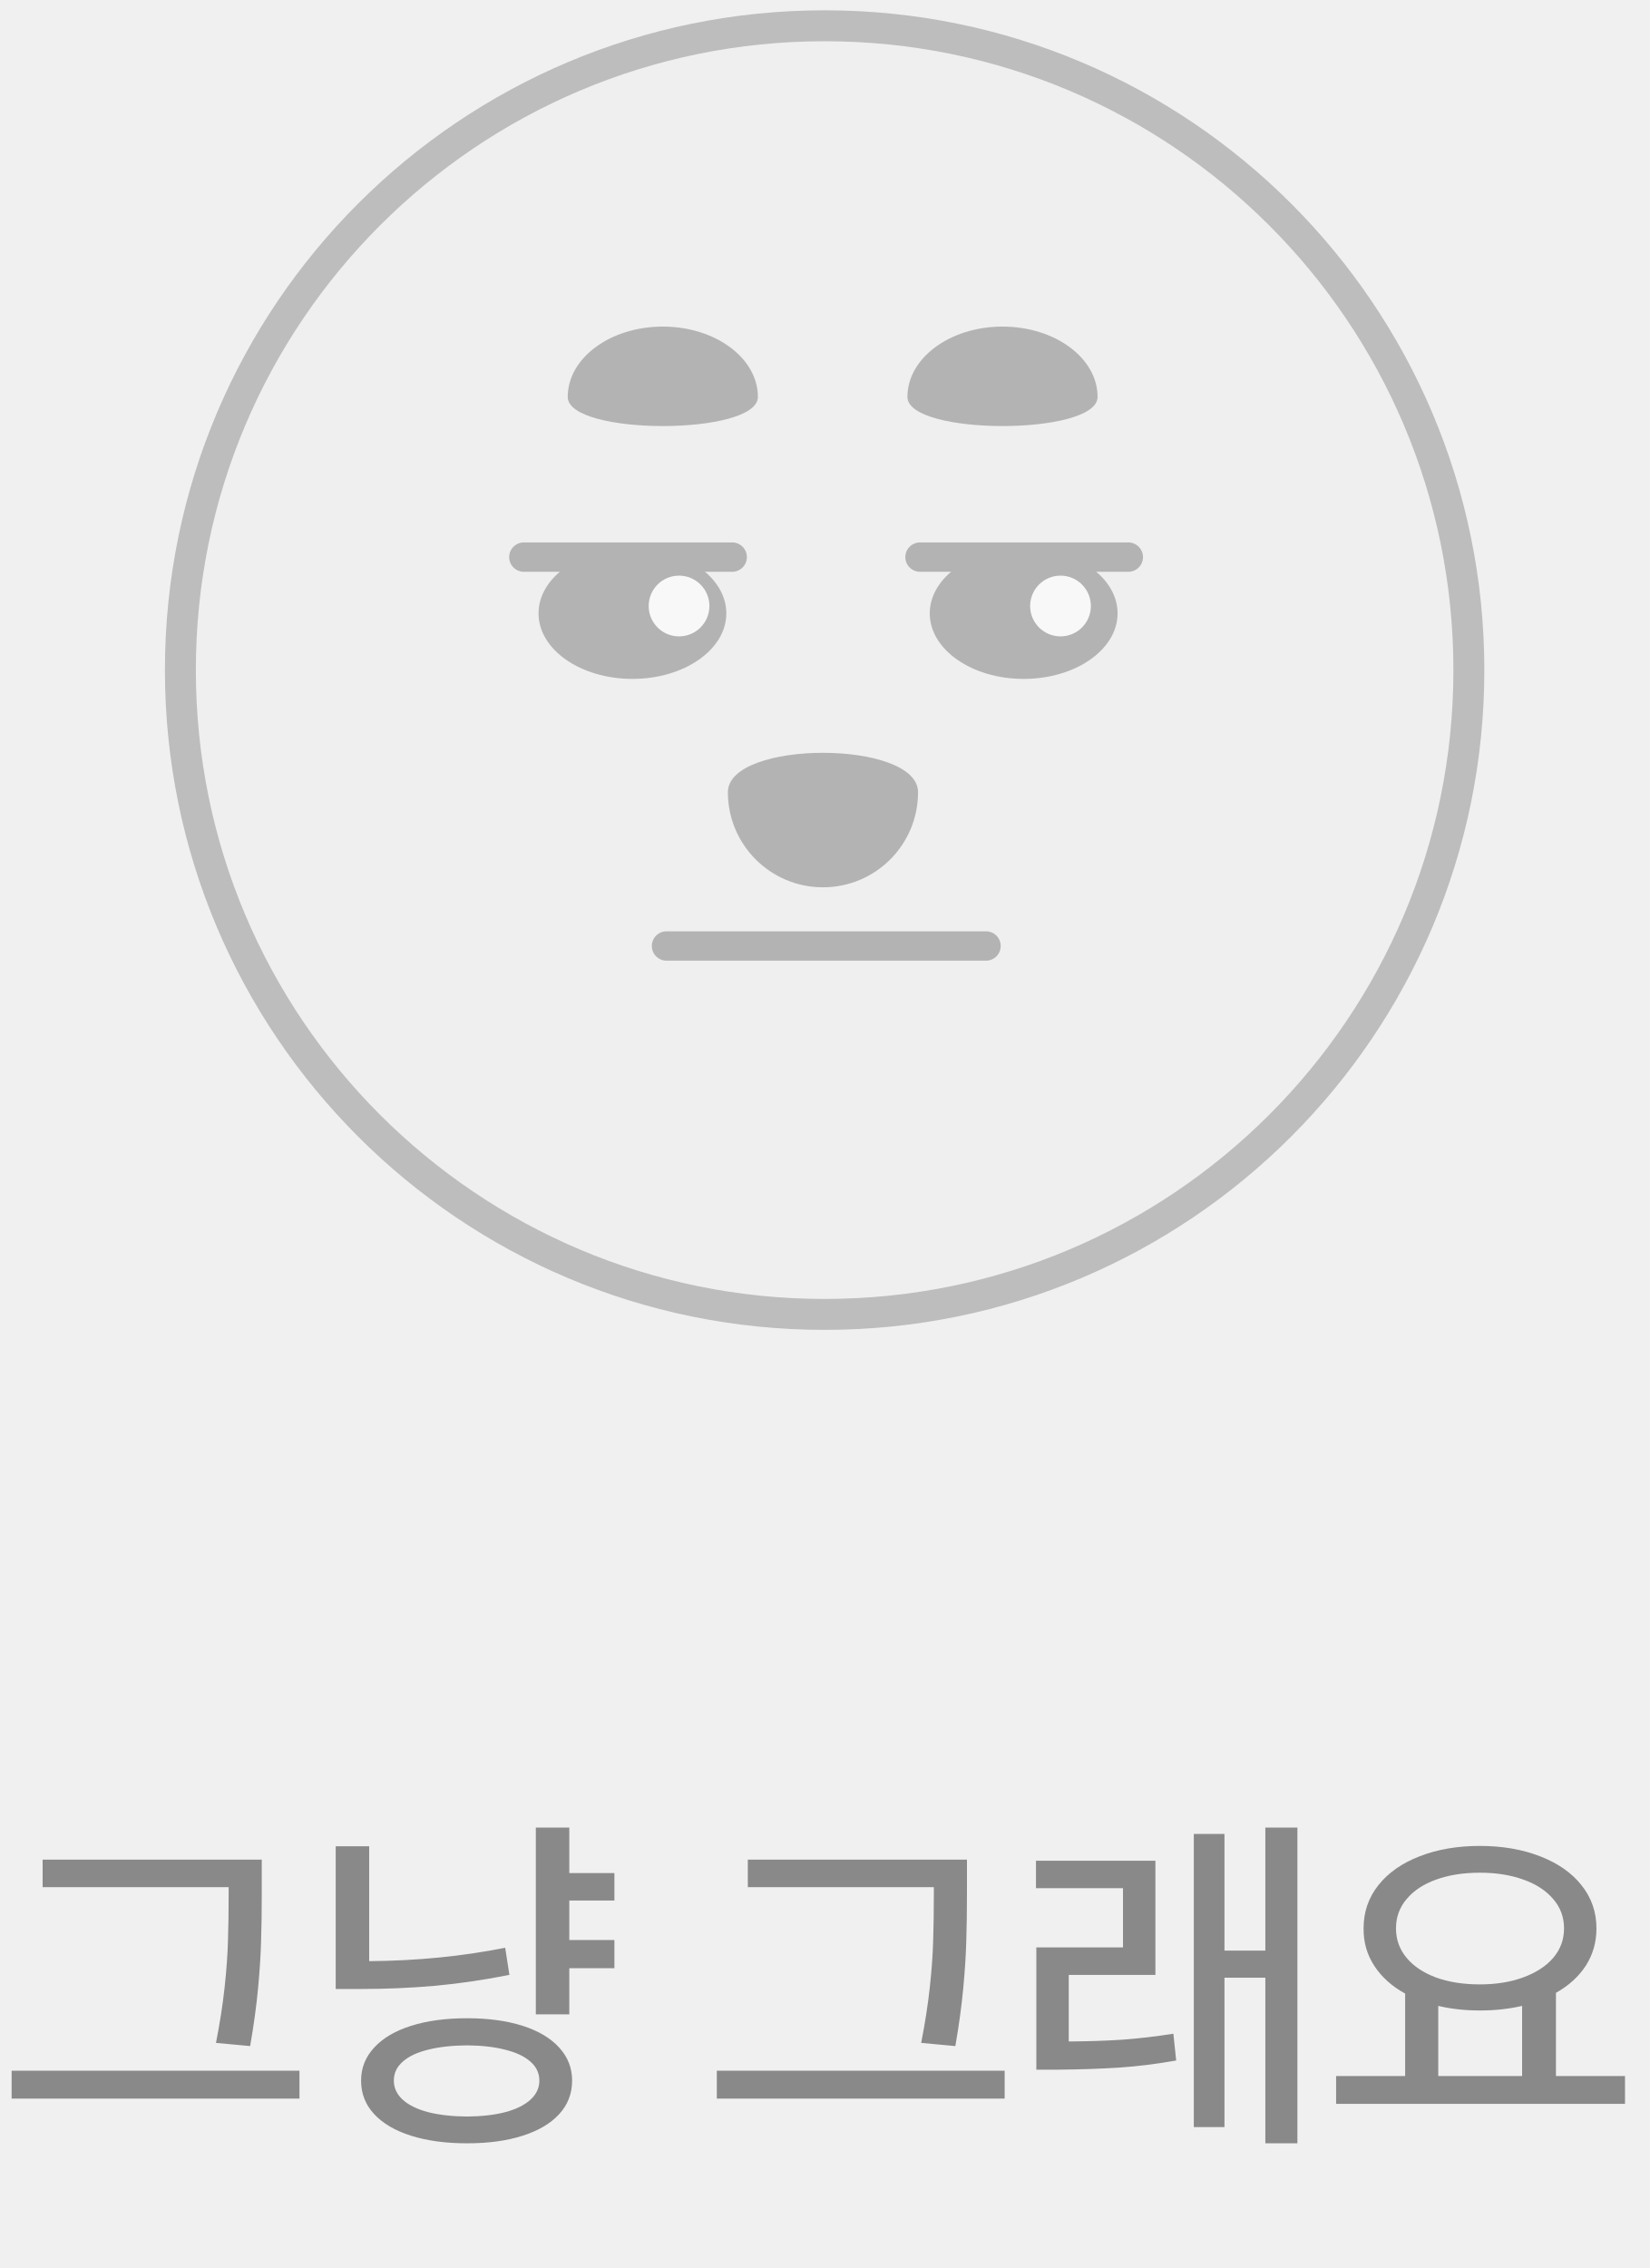
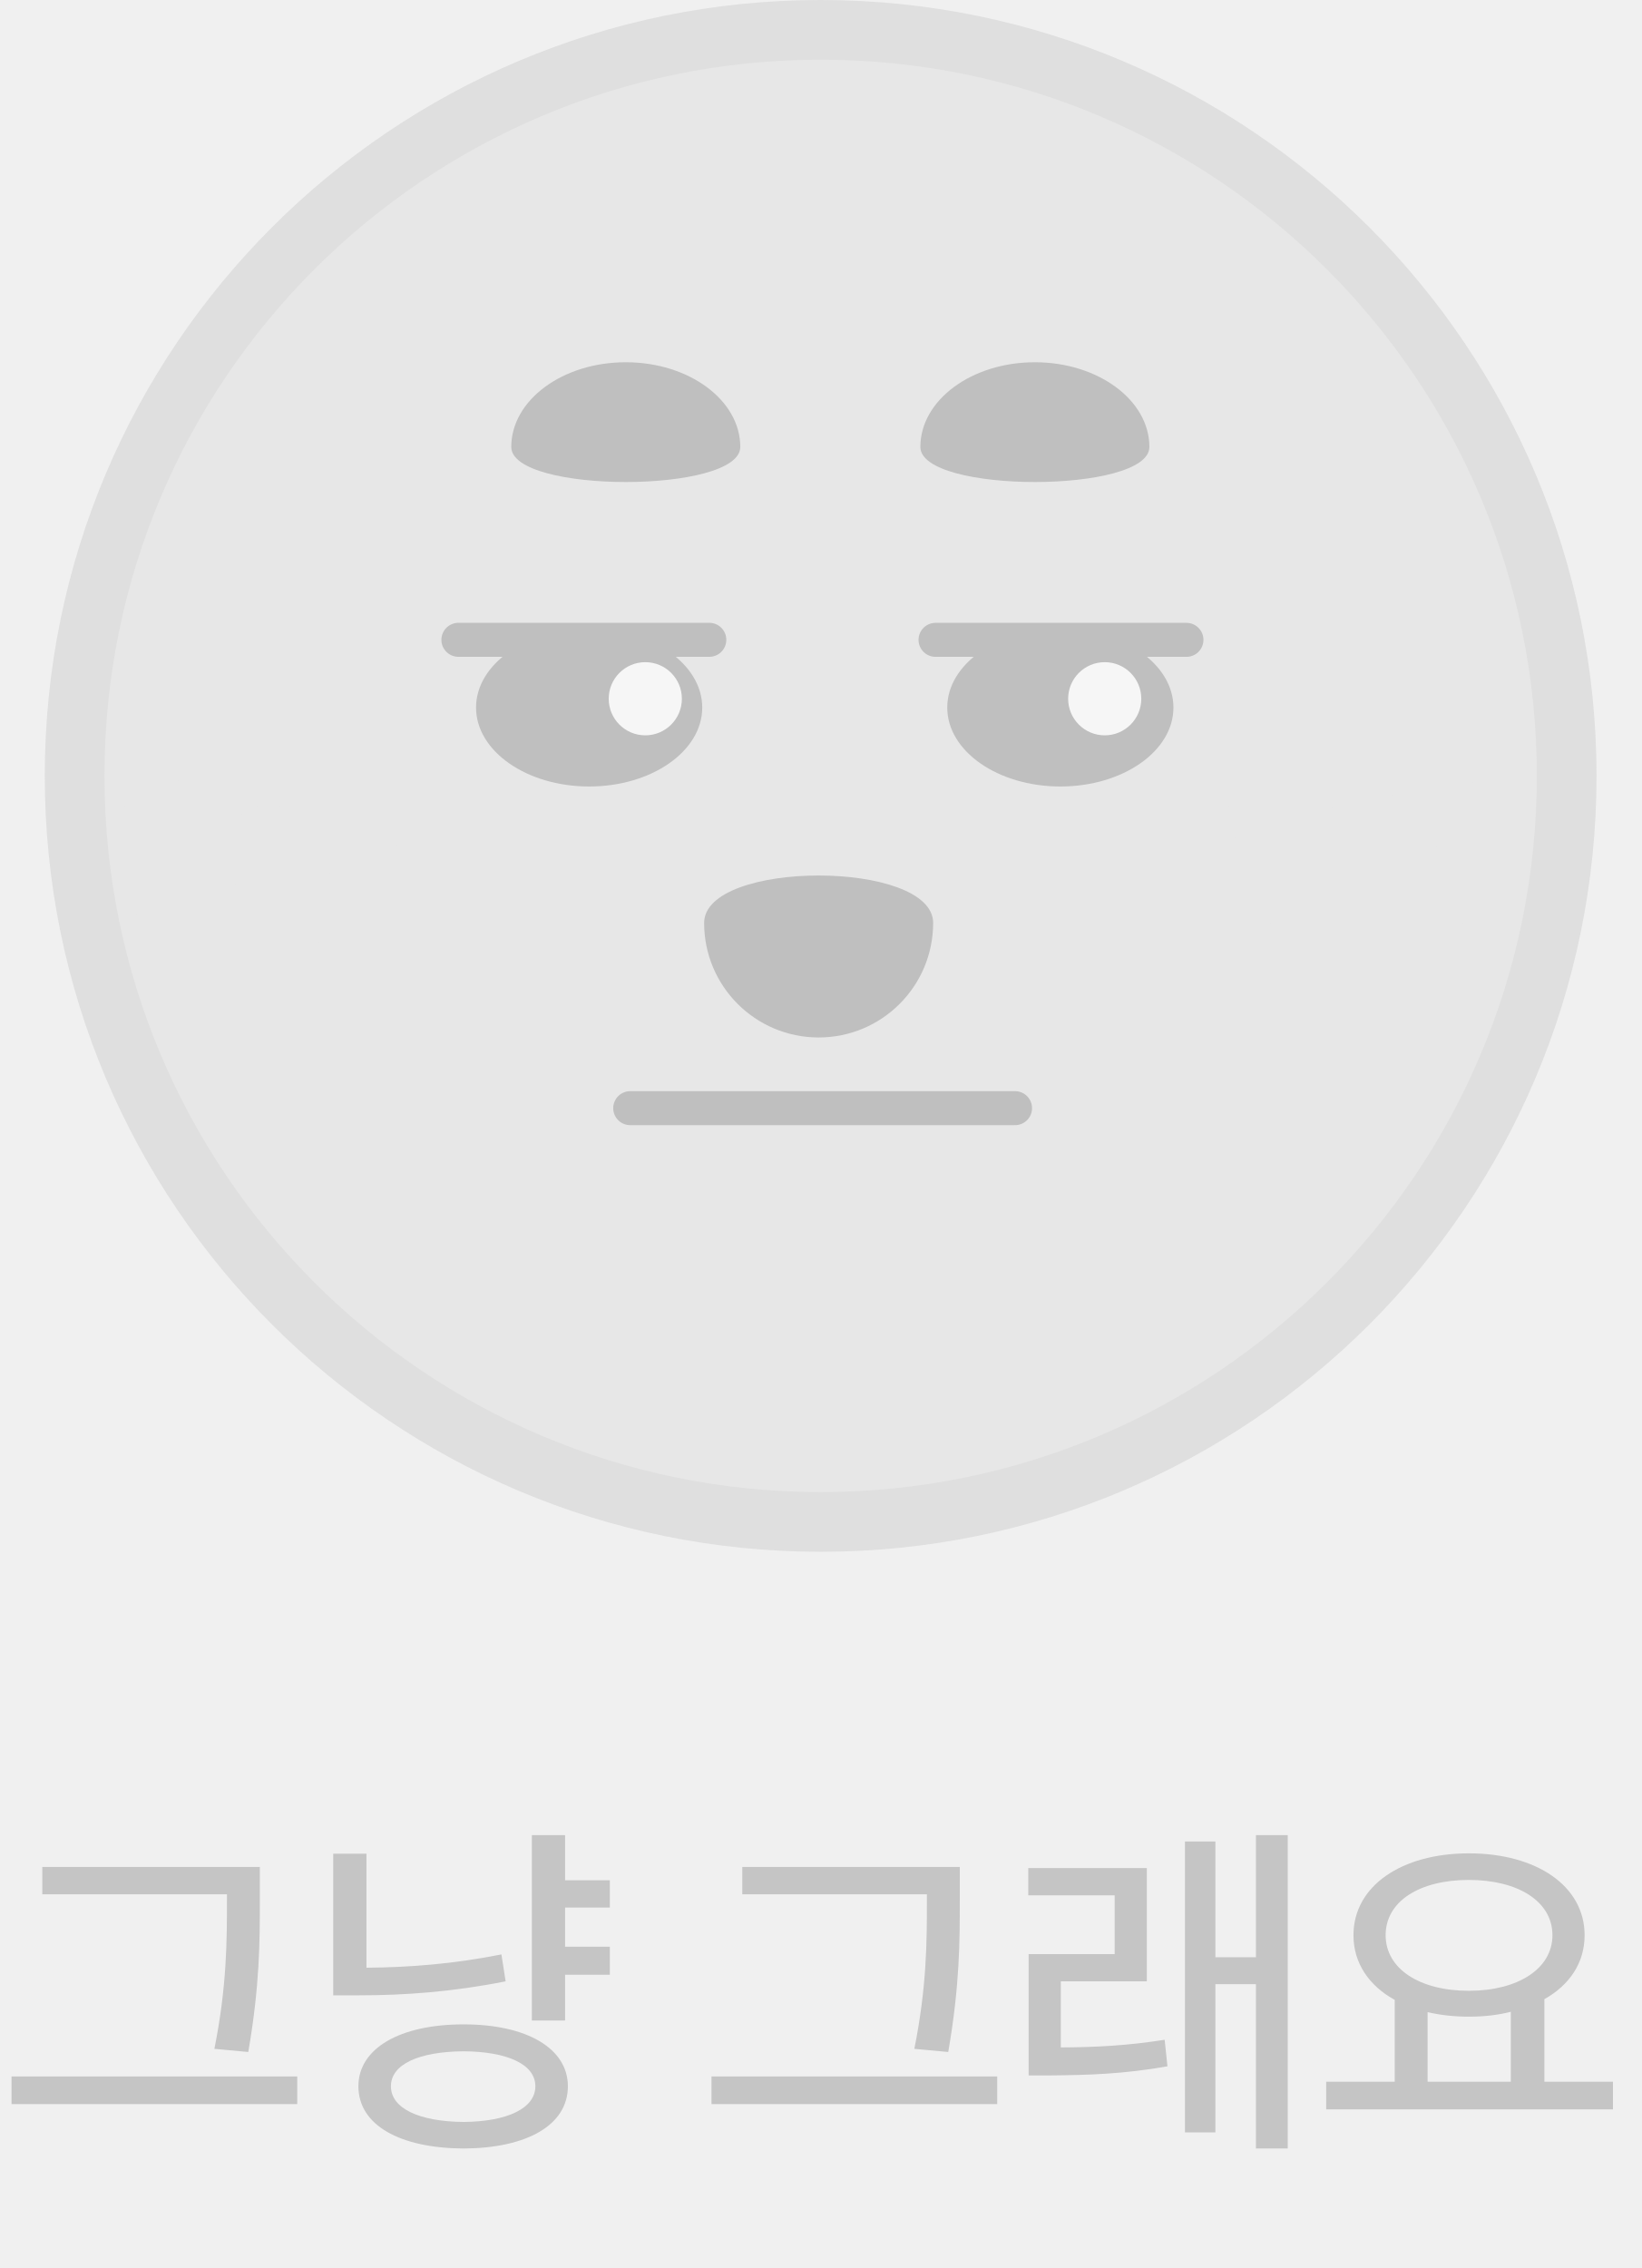
- <svg xmlns="http://www.w3.org/2000/svg" width="64" height="88" viewBox="0 0 64 88" fill="none">
-   <g opacity="0.5" clip-path="url(#clip0_4252_15525)">
-     <path d="M32 51C45.807 51 57 39.807 57 26C57 12.193 45.807 1 32 1C18.193 1 7 12.193 7 26C7 39.807 18.193 51 32 51Z" fill="#EDEDED" stroke="#898989" stroke-width="1.2" stroke-miterlimit="10" stroke-linecap="round" />
-     <path d="M35.213 15.401C35.213 16.908 42.592 16.908 42.592 15.401C42.592 13.894 40.941 12.672 38.902 12.672C36.864 12.672 35.213 13.894 35.213 15.401Z" fill="#757575" />
-     <path d="M29.41 15.401C29.41 16.908 22.031 16.908 22.031 15.401C22.031 13.894 23.682 12.672 25.72 12.672C27.758 12.672 29.41 13.894 29.41 15.401Z" fill="#757575" />
-     <path d="M24.542 26.342C26.554 26.342 28.185 25.203 28.185 23.799C28.185 22.394 26.554 21.256 24.542 21.256C22.529 21.256 20.898 22.394 20.898 23.799C20.898 25.203 22.529 26.342 24.542 26.342Z" fill="#757575" />
-     <path d="M39.724 26.342C41.736 26.342 43.368 25.203 43.368 23.799C43.368 22.394 41.736 21.256 39.724 21.256C37.712 21.256 36.08 22.394 36.08 23.799C36.08 25.203 37.712 26.342 39.724 26.342Z" fill="#757575" />
-     <path d="M9.82 26.143C9.492 26.708 9.572 27.312 9.575 27.934C9.579 28.557 9.517 29.177 9.613 29.779C9.733 30.513 10.416 30.995 11.149 30.846C11.473 30.779 11.739 30.589 11.989 30.381C12.008 30.365 12.251 30.185 12.246 30.159L12.164 30.219C12.211 30.185 12.261 30.149 12.308 30.115C12.38 30.064 12.453 30.012 12.527 29.961C13.016 29.616 13.491 29.259 13.954 28.879C13.975 28.862 14.168 28.722 14.009 28.834C14.056 28.8 14.104 28.765 14.155 28.733C14.206 28.701 14.254 28.676 14.301 28.646C14.468 28.538 14.187 28.674 14.297 28.646C14.381 28.625 14.096 28.633 14.079 28.627C14.047 28.617 13.802 28.433 13.899 28.54C13.88 28.519 13.796 28.373 13.859 28.496C13.893 28.562 13.931 28.627 13.967 28.693C14.204 29.153 14.459 29.631 14.745 30.06C15.032 30.489 15.296 31.043 15.77 31.32C16.618 31.811 17.3 30.863 17.653 30.215C17.791 29.961 17.911 29.697 17.992 29.42C18.026 29.302 18.057 29.183 18.095 29.065C18.11 29.016 18.121 28.955 18.148 28.91C17.987 29.177 18.33 28.722 18.108 28.98C18.4 28.642 18.465 28.099 18.108 27.773C17.787 27.479 17.212 27.412 16.901 27.773C16.692 28.016 16.559 28.274 16.459 28.579C16.425 28.686 16.396 28.794 16.366 28.902C16.349 28.965 16.33 29.027 16.311 29.09L16.29 29.149C16.262 29.223 16.262 29.225 16.29 29.156C16.315 29.099 16.317 29.092 16.297 29.13C16.286 29.153 16.275 29.175 16.262 29.198C16.239 29.242 16.216 29.284 16.193 29.327C16.142 29.422 16.089 29.517 16.032 29.61C16.002 29.657 15.969 29.705 15.939 29.752C15.853 29.883 16.002 29.703 15.931 29.764C15.893 29.796 15.859 29.84 15.825 29.876C15.715 29.999 15.962 29.792 15.819 29.872H16.681C16.537 29.8 16.723 29.916 16.715 29.917C16.704 29.917 16.63 29.834 16.631 29.836C16.614 29.819 16.565 29.739 16.62 29.824C16.685 29.923 16.611 29.804 16.596 29.779C16.506 29.64 16.427 29.494 16.332 29.358C16.091 29.012 15.909 28.64 15.698 28.276C15.519 27.968 15.364 27.619 15.125 27.355C14.777 26.972 14.242 26.847 13.76 27.033C13.322 27.202 12.969 27.488 12.612 27.788C12.551 27.839 12.491 27.889 12.432 27.94C12.312 28.041 12.443 27.934 12.462 27.919C12.416 27.957 12.365 27.991 12.318 28.025C12.126 28.166 11.933 28.302 11.739 28.439C11.545 28.576 11.357 28.709 11.173 28.851C11.094 28.912 11.018 28.976 10.942 29.043C10.908 29.073 10.872 29.103 10.838 29.134C10.72 29.238 10.898 29.107 10.817 29.153C10.792 29.166 10.752 29.189 10.729 29.208C10.811 29.134 10.839 29.179 10.756 29.194C10.917 29.164 11.063 29.191 11.185 29.31C11.234 29.358 11.253 29.411 11.285 29.468C11.348 29.578 11.299 29.5 11.285 29.456C11.238 29.278 11.289 29.639 11.282 29.405C11.268 28.934 11.285 28.458 11.284 27.987C11.284 27.769 11.264 27.551 11.261 27.331C11.261 27.234 11.261 27.137 11.27 27.038C11.257 27.213 11.263 27.101 11.276 27.057C11.325 26.887 11.2 27.177 11.297 27.012C11.521 26.625 11.399 26.059 10.991 25.843C10.583 25.627 10.061 25.737 9.822 26.148L9.82 26.143Z" fill="#EDEDED" />
-     <path d="M45.173 27.266C45.283 27.687 45.355 28.101 45.541 28.497C45.611 28.649 45.702 28.79 45.788 28.934C45.833 29.012 45.879 29.09 45.917 29.171C45.864 29.055 45.915 29.184 45.928 29.236C46.061 29.744 46.12 30.268 46.454 30.699C46.972 31.369 47.866 31.378 48.46 30.799C48.858 30.41 49.105 29.877 49.34 29.382C49.502 29.04 49.65 28.699 49.777 28.342C49.777 28.338 49.828 28.213 49.796 28.289C49.758 28.374 49.836 28.211 49.845 28.19C49.9 28.069 49.951 27.943 49.999 27.816C50.01 27.786 50.022 27.755 50.033 27.723C50.041 27.704 50.094 27.566 50.05 27.67C50.006 27.774 50.061 27.653 50.075 27.626C50.107 27.562 50.192 27.501 50.059 27.64L49.456 27.89C49.469 27.89 49.249 27.85 49.335 27.875C49.42 27.9 49.221 27.82 49.232 27.826C49.357 27.888 49.255 27.865 49.213 27.791C49.232 27.828 49.293 27.863 49.323 27.894C49.34 27.913 49.357 27.936 49.376 27.953C49.45 28.019 49.289 27.82 49.344 27.909C49.469 28.116 49.595 28.313 49.701 28.532C49.786 28.708 49.862 28.89 49.95 29.067C50.109 29.384 50.325 29.665 50.5 29.972C50.517 30.002 50.532 30.04 50.553 30.069C50.599 30.13 50.513 29.989 50.517 29.98C50.507 30.002 50.57 30.114 50.58 30.141C50.659 30.338 50.733 30.517 50.862 30.686C51.183 31.099 51.752 31.302 52.252 31.092C52.669 30.915 52.868 30.574 53.014 30.16C53.028 30.124 53.085 29.959 53.041 30.071C53.071 29.993 53.111 29.917 53.147 29.841C53.24 29.632 53.337 29.422 53.392 29.2C53.44 29.004 53.46 28.801 53.519 28.608C53.531 28.571 53.544 28.537 53.553 28.501C53.531 28.571 53.508 28.596 53.553 28.515C53.593 28.441 53.631 28.366 53.673 28.294C53.887 27.903 54.07 27.495 54.058 27.04C54.047 26.584 53.675 26.165 53.204 26.186C52.734 26.207 52.337 26.562 52.35 27.04C52.356 27.252 52.42 26.888 52.356 27.087C52.344 27.12 52.265 27.33 52.348 27.146C52.289 27.277 52.215 27.401 52.147 27.526C51.972 27.85 51.861 28.173 51.79 28.532C51.758 28.701 51.722 28.867 51.656 29.027C51.718 28.873 51.606 29.126 51.604 29.129C51.551 29.247 51.498 29.367 51.451 29.488C51.422 29.558 51.394 29.63 51.373 29.704C51.322 29.885 51.477 29.575 51.371 29.714C51.494 29.555 51.557 29.551 51.764 29.52C51.878 29.462 51.982 29.465 52.077 29.532C52.147 29.57 52.204 29.623 52.246 29.689C52.267 29.678 52.073 29.446 52.231 29.683C52.202 29.64 52.187 29.572 52.168 29.522C52.1 29.349 52.029 29.19 51.935 29.033C51.766 28.75 51.566 28.482 51.42 28.186C51.232 27.808 51.083 27.414 50.84 27.068C50.428 26.484 49.549 25.77 48.858 26.431C48.602 26.675 48.469 27.03 48.359 27.359C48.308 27.512 48.372 27.345 48.378 27.325C48.363 27.391 48.312 27.463 48.283 27.526C48.184 27.744 48.105 27.97 48.027 28.196C47.942 28.439 48.101 28.065 47.981 28.294C47.966 28.325 47.951 28.353 47.936 28.384C47.896 28.463 47.86 28.545 47.822 28.625C47.725 28.829 47.625 29.033 47.513 29.228C47.454 29.329 47.391 29.424 47.327 29.52C47.222 29.68 47.458 29.387 47.327 29.515C47.306 29.535 47.279 29.562 47.258 29.587C47.154 29.714 47.427 29.494 47.292 29.566C47.158 29.638 47.501 29.509 47.355 29.543L47.503 29.522C47.412 29.52 47.446 29.526 47.609 29.539C47.752 29.608 47.784 29.621 47.708 29.579C47.826 29.678 47.852 29.697 47.79 29.638C47.684 29.535 47.87 29.818 47.82 29.674C47.805 29.648 47.79 29.621 47.776 29.592C47.739 29.513 47.748 29.535 47.805 29.663C47.805 29.579 47.737 29.454 47.714 29.372C47.661 29.169 47.632 28.962 47.577 28.759C47.478 28.393 47.27 28.097 47.093 27.769C47.084 27.752 46.995 27.526 47.05 27.683C47.014 27.579 46.985 27.474 46.959 27.366C46.913 27.18 46.877 26.991 46.828 26.805C46.714 26.372 46.213 26.068 45.776 26.209C45.34 26.349 45.059 26.795 45.18 27.26L45.173 27.266Z" fill="#EDEDED" />
-     <path d="M41.153 24.692C41.804 24.692 42.332 24.164 42.332 23.514C42.332 22.863 41.804 22.335 41.153 22.335C40.502 22.335 39.975 22.863 39.975 23.514C39.975 24.164 40.502 24.692 41.153 24.692Z" fill="white" />
-     <path d="M26.35 24.692C27.001 24.692 27.529 24.164 27.529 23.514C27.529 22.863 27.001 22.335 26.35 22.335C25.699 22.335 25.172 22.863 25.172 23.514C25.172 24.164 25.699 24.692 26.35 24.692Z" fill="white" />
-     <path d="M35.625 30.739C35.625 28.7 28.246 28.7 28.246 30.739C28.246 32.777 29.897 34.428 31.936 34.428C33.974 34.428 35.625 32.777 35.625 30.739Z" fill="#757575" />
-     <path d="M20.328 21.616H28.413" stroke="#757575" stroke-width="1.139" stroke-miterlimit="10" stroke-linecap="round" />
-     <path d="M35.701 21.616H43.785" stroke="#757575" stroke-width="1.139" stroke-miterlimit="10" stroke-linecap="round" />
-     <path d="M25.864 36.705H38.263" stroke="#757575" stroke-width="1.139" stroke-miterlimit="10" stroke-linecap="round" />
+ <svg xmlns="http://www.w3.org/2000/svg" width="55" height="76" viewBox="0 0 55 76" fill="none">
+   <g opacity="0.4">
+     <path d="M27.5 51C41.307 51 52.5 39.807 52.5 26C52.5 12.193 41.307 1 27.5 1C13.693 1 2.5 12.193 2.5 26C2.5 39.807 13.693 51 27.5 51Z" fill="#D9D9D9" stroke="#C5C5C5" stroke-width="2" stroke-miterlimit="10" stroke-linecap="round" />
+     <path d="M30.842 14.977C30.842 16.544 38.516 16.544 38.516 14.977C38.516 13.41 36.798 12.139 34.679 12.139C32.559 12.139 30.842 13.41 30.842 14.977Z" fill="#757575" />
+     <path d="M24.807 14.977C24.807 16.544 17.133 16.544 17.133 14.977C17.133 13.41 18.85 12.139 20.97 12.139C23.09 12.139 24.807 13.41 24.807 14.977Z" fill="#757575" />
+     <path d="M19.743 26.355C21.836 26.355 23.532 25.171 23.532 23.71C23.532 22.25 21.836 21.065 19.743 21.065C17.65 21.065 15.953 22.25 15.953 23.71C15.953 25.171 17.65 26.355 19.743 26.355Z" fill="#757575" />
+     <path d="M35.533 26.355C37.626 26.355 39.322 25.171 39.322 23.71C39.322 22.25 37.626 21.065 35.533 21.065C33.44 21.065 31.743 22.25 31.743 23.71C31.743 25.171 33.44 26.355 35.533 26.355Z" fill="#757575" />
+     <path d="M4.433 26.148C4.091 26.736 4.174 27.364 4.178 28.012C4.182 28.659 4.117 29.304 4.218 29.93C4.342 30.694 5.053 31.195 5.814 31.039C6.152 30.97 6.428 30.773 6.689 30.556C6.709 30.54 6.961 30.352 6.955 30.325L6.87 30.388C6.92 30.352 6.971 30.315 7.02 30.279C7.095 30.226 7.17 30.173 7.247 30.119C7.757 29.76 8.25 29.389 8.732 28.994C8.753 28.977 8.955 28.831 8.789 28.947C8.838 28.912 8.888 28.876 8.941 28.842C8.994 28.809 9.043 28.783 9.093 28.752C9.267 28.639 8.974 28.781 9.089 28.752C9.176 28.73 8.88 28.738 8.862 28.732C8.828 28.722 8.574 28.531 8.674 28.641C8.655 28.619 8.568 28.467 8.633 28.596C8.668 28.665 8.708 28.732 8.745 28.801C8.992 29.279 9.257 29.776 9.555 30.222C9.853 30.668 10.127 31.244 10.62 31.533C11.503 32.044 12.211 31.057 12.578 30.384C12.723 30.119 12.847 29.845 12.932 29.557C12.967 29.434 12.999 29.31 13.038 29.188C13.054 29.137 13.066 29.073 13.094 29.026C12.926 29.304 13.283 28.831 13.052 29.099C13.356 28.748 13.423 28.183 13.052 27.844C12.719 27.538 12.12 27.469 11.797 27.844C11.58 28.096 11.441 28.365 11.337 28.683C11.301 28.793 11.272 28.906 11.24 29.018C11.223 29.083 11.203 29.148 11.183 29.213L11.161 29.275C11.132 29.352 11.132 29.354 11.161 29.283C11.187 29.223 11.189 29.215 11.169 29.255C11.157 29.279 11.146 29.302 11.132 29.326C11.108 29.371 11.084 29.415 11.061 29.46C11.007 29.559 10.952 29.658 10.893 29.754C10.861 29.804 10.828 29.853 10.796 29.902C10.707 30.038 10.861 29.851 10.788 29.914C10.749 29.948 10.713 29.993 10.678 30.031C10.563 30.159 10.82 29.944 10.672 30.027H11.568C11.418 29.952 11.611 30.072 11.603 30.074C11.591 30.074 11.515 29.987 11.517 29.989C11.499 29.971 11.447 29.889 11.505 29.977C11.572 30.08 11.495 29.956 11.479 29.93C11.386 29.786 11.303 29.634 11.205 29.492C10.954 29.133 10.765 28.746 10.546 28.367C10.36 28.047 10.198 27.684 9.949 27.41C9.588 27.011 9.032 26.881 8.53 27.074C8.074 27.25 7.707 27.548 7.336 27.86C7.273 27.913 7.21 27.964 7.149 28.017C7.024 28.122 7.161 28.012 7.18 27.996C7.133 28.035 7.08 28.071 7.03 28.106C6.831 28.252 6.63 28.394 6.428 28.537C6.227 28.679 6.032 28.817 5.84 28.965C5.757 29.028 5.678 29.095 5.599 29.164C5.564 29.196 5.526 29.227 5.491 29.259C5.368 29.367 5.554 29.231 5.469 29.279C5.443 29.292 5.402 29.316 5.378 29.336C5.463 29.259 5.493 29.306 5.406 29.322C5.574 29.29 5.726 29.318 5.852 29.442C5.903 29.492 5.923 29.547 5.957 29.606C6.022 29.721 5.97 29.64 5.957 29.594C5.907 29.409 5.961 29.784 5.953 29.541C5.939 29.052 5.957 28.556 5.955 28.067C5.955 27.84 5.935 27.613 5.931 27.384C5.931 27.283 5.931 27.183 5.941 27.08C5.927 27.262 5.933 27.145 5.947 27.1C5.998 26.922 5.868 27.224 5.968 27.052C6.201 26.65 6.075 26.061 5.651 25.836C5.226 25.611 4.684 25.726 4.435 26.154L4.433 26.148Z" fill="#D9D9D9" />
+     <path d="M41.2 27.317C41.315 27.755 41.39 28.185 41.583 28.598C41.656 28.755 41.751 28.901 41.84 29.051C41.887 29.132 41.935 29.213 41.974 29.298C41.919 29.178 41.972 29.312 41.986 29.365C42.124 29.894 42.185 30.439 42.533 30.887C43.072 31.584 44.001 31.594 44.619 30.992C45.033 30.587 45.29 30.032 45.535 29.517C45.702 29.162 45.856 28.807 45.989 28.436C45.989 28.432 46.042 28.301 46.008 28.38C45.969 28.469 46.05 28.299 46.06 28.278C46.117 28.151 46.17 28.021 46.219 27.889C46.231 27.857 46.243 27.826 46.255 27.792C46.263 27.773 46.318 27.628 46.273 27.737C46.227 27.846 46.285 27.719 46.298 27.692C46.332 27.624 46.421 27.561 46.283 27.705L45.655 27.966C45.669 27.966 45.44 27.924 45.529 27.95C45.618 27.976 45.41 27.893 45.422 27.899C45.552 27.964 45.446 27.94 45.402 27.863C45.422 27.901 45.485 27.938 45.517 27.97C45.535 27.99 45.552 28.013 45.572 28.031C45.649 28.1 45.481 27.893 45.539 27.986C45.669 28.201 45.799 28.406 45.91 28.633C45.998 28.817 46.077 29.006 46.168 29.19C46.334 29.519 46.559 29.811 46.741 30.131C46.758 30.163 46.774 30.202 46.796 30.232C46.843 30.295 46.754 30.149 46.758 30.139C46.748 30.163 46.814 30.279 46.824 30.307C46.906 30.512 46.983 30.698 47.118 30.873C47.451 31.303 48.043 31.515 48.562 31.296C48.997 31.112 49.204 30.757 49.356 30.326C49.37 30.289 49.429 30.117 49.383 30.234C49.415 30.153 49.456 30.074 49.494 29.995C49.591 29.778 49.691 29.559 49.749 29.328C49.798 29.125 49.82 28.913 49.881 28.712C49.893 28.674 49.907 28.639 49.916 28.601C49.893 28.674 49.869 28.7 49.916 28.615C49.958 28.538 49.997 28.461 50.041 28.386C50.264 27.98 50.453 27.555 50.441 27.082C50.429 26.608 50.043 26.172 49.553 26.194C49.064 26.215 48.651 26.584 48.665 27.082C48.671 27.303 48.738 26.924 48.671 27.131C48.659 27.165 48.576 27.384 48.663 27.192C48.602 27.328 48.525 27.457 48.454 27.587C48.272 27.924 48.156 28.26 48.083 28.633C48.049 28.809 48.012 28.982 47.943 29.148C48.008 28.988 47.891 29.251 47.889 29.255C47.834 29.377 47.779 29.501 47.729 29.628C47.7 29.701 47.67 29.776 47.648 29.853C47.595 30.04 47.757 29.719 47.647 29.863C47.775 29.697 47.84 29.693 48.055 29.661C48.173 29.6 48.282 29.604 48.381 29.673C48.454 29.713 48.513 29.768 48.556 29.837C48.578 29.825 48.377 29.584 48.541 29.831C48.511 29.786 48.495 29.715 48.475 29.663C48.404 29.484 48.331 29.318 48.233 29.154C48.057 28.86 47.85 28.582 47.698 28.274C47.502 27.881 47.346 27.471 47.094 27.111C46.666 26.503 45.752 25.761 45.033 26.448C44.767 26.703 44.629 27.072 44.514 27.413C44.461 27.573 44.528 27.399 44.534 27.378C44.518 27.447 44.465 27.522 44.435 27.587C44.333 27.814 44.25 28.049 44.169 28.284C44.08 28.536 44.246 28.148 44.121 28.386C44.106 28.418 44.09 28.448 44.074 28.479C44.033 28.562 43.995 28.647 43.956 28.73C43.855 28.943 43.75 29.154 43.634 29.357C43.573 29.462 43.508 29.561 43.441 29.661C43.332 29.827 43.577 29.523 43.441 29.655C43.419 29.677 43.391 29.705 43.37 29.73C43.261 29.863 43.545 29.634 43.405 29.709C43.265 29.784 43.622 29.649 43.47 29.685L43.624 29.663C43.529 29.661 43.565 29.667 43.735 29.681C43.883 29.752 43.916 29.766 43.837 29.723C43.96 29.825 43.987 29.845 43.922 29.784C43.812 29.677 44.005 29.971 43.954 29.821C43.938 29.794 43.922 29.766 43.908 29.736C43.869 29.653 43.879 29.677 43.938 29.809C43.938 29.723 43.867 29.592 43.843 29.507C43.788 29.296 43.758 29.081 43.701 28.87C43.598 28.489 43.381 28.181 43.198 27.84C43.188 27.822 43.095 27.587 43.152 27.751C43.115 27.642 43.085 27.534 43.058 27.421C43.01 27.228 42.973 27.03 42.922 26.837C42.803 26.387 42.282 26.071 41.828 26.217C41.374 26.363 41.082 26.827 41.208 27.311L41.2 27.317Z" fill="#D9D9D9" />
+     <path d="M37.02 24.641C37.697 24.641 38.245 24.092 38.245 23.415C38.245 22.738 37.697 22.189 37.02 22.189C36.343 22.189 35.794 22.738 35.794 23.415C35.794 24.092 36.343 24.641 37.02 24.641Z" fill="white" />
+     <path d="M21.624 24.641C22.301 24.641 22.85 24.092 22.85 23.415C22.85 22.738 22.301 22.189 21.624 22.189C20.947 22.189 20.398 22.738 20.398 23.415C20.398 24.092 20.947 24.641 21.624 24.641Z" fill="white" />
+     <path d="M31.27 30.928C31.27 28.808 23.596 28.808 23.596 30.928C23.596 33.047 25.313 34.765 27.433 34.765C29.552 34.765 31.27 33.047 31.27 30.928Z" fill="#757575" />
+     <path d="M15.361 21.44H23.769" stroke="#757575" stroke-width="1.139" stroke-miterlimit="10" stroke-linecap="round" />
+     <path d="M31.35 21.441H39.758" stroke="#757575" stroke-width="1.139" stroke-miterlimit="10" stroke-linecap="round" />
+     <path d="M21.119 37.134H34.014" stroke="#757575" stroke-width="1.139" stroke-miterlimit="10" stroke-linecap="round" />
  </g>
-   <path d="M10.158 73.469C10.158 74.184 10.149 74.804 10.131 75.328C10.117 75.848 10.079 76.451 10.015 77.14C9.951 77.828 9.848 78.578 9.707 79.389L8.381 79.266C8.531 78.505 8.643 77.787 8.716 77.112C8.789 76.438 8.832 75.838 8.846 75.314C8.864 74.79 8.873 74.175 8.873 73.469V73.223H1.654V72.156H10.158V73.469ZM0.451 80.346H11.621V81.426H0.451V80.346ZM23.842 73.742H22.092V75.273H23.842V76.367H22.092V78.158H20.793V70.912H22.092V72.676H23.842V73.742ZM13.027 71.637H14.326V76.094C16.181 76.08 17.94 75.907 19.604 75.574L19.768 76.627C18.783 76.823 17.819 76.964 16.876 77.051C15.937 77.133 14.987 77.174 14.025 77.174H13.027V71.637ZM14.012 80.728C14.012 80.241 14.18 79.815 14.518 79.45C14.855 79.081 15.333 78.799 15.953 78.603C16.573 78.407 17.297 78.309 18.127 78.309C18.947 78.309 19.665 78.407 20.28 78.603C20.895 78.799 21.369 79.081 21.702 79.45C22.035 79.815 22.201 80.241 22.201 80.728C22.201 81.23 22.035 81.663 21.702 82.027C21.369 82.392 20.895 82.672 20.28 82.868C19.67 83.064 18.952 83.162 18.127 83.162C17.297 83.162 16.573 83.064 15.953 82.868C15.333 82.672 14.855 82.392 14.518 82.027C14.18 81.663 14.012 81.23 14.012 80.728ZM15.283 80.728C15.283 81.011 15.397 81.257 15.625 81.467C15.853 81.676 16.181 81.838 16.609 81.952C17.038 82.061 17.544 82.118 18.127 82.123C18.697 82.118 19.191 82.061 19.61 81.952C20.034 81.838 20.36 81.676 20.588 81.467C20.816 81.257 20.93 81.011 20.93 80.728C20.93 80.441 20.816 80.198 20.588 79.997C20.36 79.792 20.034 79.637 19.61 79.532C19.191 79.423 18.697 79.366 18.127 79.361C17.539 79.366 17.031 79.423 16.602 79.532C16.179 79.637 15.853 79.792 15.625 79.997C15.397 80.198 15.283 80.441 15.283 80.728ZM37.523 73.469C37.523 74.184 37.514 74.804 37.496 75.328C37.482 75.848 37.444 76.451 37.38 77.14C37.316 77.828 37.214 78.578 37.072 79.389L35.746 79.266C35.896 78.505 36.008 77.787 36.081 77.112C36.154 76.438 36.197 75.838 36.211 75.314C36.229 74.79 36.238 74.175 36.238 73.469V73.223H29.02V72.156H37.523V73.469ZM27.816 80.346H38.986V81.426H27.816V80.346ZM44.836 76.627H41.473V79.211C42.202 79.206 42.888 79.184 43.53 79.143C44.173 79.097 44.84 79.019 45.533 78.91L45.642 79.949C44.868 80.086 44.134 80.177 43.441 80.223C42.753 80.268 41.956 80.296 41.049 80.305H40.215V75.561H43.578V73.264H40.201V72.197H44.836V76.627ZM46.326 71.158H47.516V75.684H49.102V70.912H50.346V83.162H49.102V76.736H47.516V82.533H46.326V71.158ZM63.059 81.631H51.848V80.551H54.527V77.352C54.012 77.069 53.614 76.711 53.331 76.278C53.048 75.845 52.909 75.36 52.914 74.822C52.914 74.189 53.105 73.63 53.488 73.147C53.871 72.664 54.404 72.291 55.088 72.026C55.776 71.757 56.555 71.623 57.426 71.623C58.296 71.623 59.075 71.757 59.764 72.026C60.452 72.291 60.987 72.664 61.37 73.147C61.757 73.63 61.951 74.189 61.951 74.822C61.951 75.356 61.814 75.836 61.541 76.265C61.267 76.689 60.88 77.042 60.379 77.324V80.551H63.059V81.631ZM54.172 74.822C54.172 75.255 54.309 75.636 54.582 75.964C54.855 76.292 55.238 76.547 55.73 76.73C56.223 76.907 56.788 76.996 57.426 76.996C58.059 76.996 58.622 76.905 59.114 76.723C59.611 76.54 59.998 76.287 60.276 75.964C60.554 75.636 60.693 75.255 60.693 74.822C60.693 74.389 60.554 74.011 60.276 73.688C59.998 73.359 59.611 73.106 59.114 72.929C58.622 72.751 58.059 72.662 57.426 72.662C56.788 72.662 56.223 72.751 55.73 72.929C55.238 73.106 54.855 73.359 54.582 73.688C54.309 74.011 54.172 74.389 54.172 74.822ZM59.066 80.551V77.83C58.556 77.949 58.009 78.008 57.426 78.008C56.852 78.008 56.314 77.949 55.812 77.83V80.551H59.066Z" fill="#898989" />
-   <defs>
-     <clipPath id="clip0_4252_15525">
-       <rect width="52" height="52" fill="white" transform="translate(6)" />
-     </clipPath>
-   </defs>
+   <path d="M8.707 62.562V63.688C8.707 65.047 8.707 66.523 8.32 68.762L7.184 68.656C7.605 66.559 7.605 65.012 7.605 63.688V63.477H1.418V62.562H8.707ZM9.961 69.582V70.508H0.387V69.582H9.961ZM20.436 63.008V63.922H18.936V65.234H20.436V66.172H18.936V67.707H17.823V61.496H18.936V63.008H20.436ZM15.537 67.836C17.659 67.836 19.03 68.644 19.03 69.91C19.03 71.211 17.659 71.984 15.537 71.996C13.393 71.984 12.01 71.211 12.01 69.91C12.01 68.644 13.393 67.836 15.537 67.836ZM15.537 68.738C14.037 68.75 13.1 69.172 13.1 69.91C13.1 70.648 14.037 71.094 15.537 71.106C17.002 71.094 17.94 70.648 17.94 69.91C17.94 69.172 17.002 68.75 15.537 68.738ZM12.28 62.117V65.938C13.703 65.926 15.192 65.814 16.803 65.492L16.944 66.394C15.174 66.746 13.569 66.863 12.022 66.863H11.166V62.117H12.28ZM32.163 62.562V63.688C32.163 65.047 32.163 66.523 31.776 68.762L30.64 68.656C31.061 66.559 31.061 65.012 31.061 63.688V63.477H24.874V62.562H32.163ZM33.417 69.582V70.508H23.843V69.582H33.417ZM38.431 62.598V66.394H35.548V68.609C36.691 68.603 37.769 68.551 39.028 68.352L39.122 69.242C37.657 69.5 36.497 69.535 35.185 69.547H34.47V65.481H37.353V63.512H34.458V62.598H38.431ZM43.153 61.496V71.996H42.087V66.488H40.728V71.457H39.708V61.707H40.728V65.586H42.087V61.496H43.153ZM54.05 69.758V70.684H44.441V69.758H46.738V67.016C45.876 66.541 45.355 65.785 45.355 64.848C45.355 63.195 46.972 62.105 49.222 62.105C51.484 62.105 53.101 63.195 53.101 64.848C53.101 65.773 52.597 66.518 51.753 66.992V69.758H54.05ZM49.222 62.996C47.57 62.996 46.433 63.711 46.433 64.848C46.433 65.973 47.57 66.711 49.222 66.711C50.863 66.711 52.023 65.973 52.023 64.848C52.023 63.711 50.863 62.996 49.222 62.996ZM47.839 69.758H50.628V67.414C50.2 67.525 49.726 67.578 49.222 67.578C48.73 67.578 48.261 67.525 47.839 67.426V69.758Z" fill="#C5C5C5" />
</svg>
